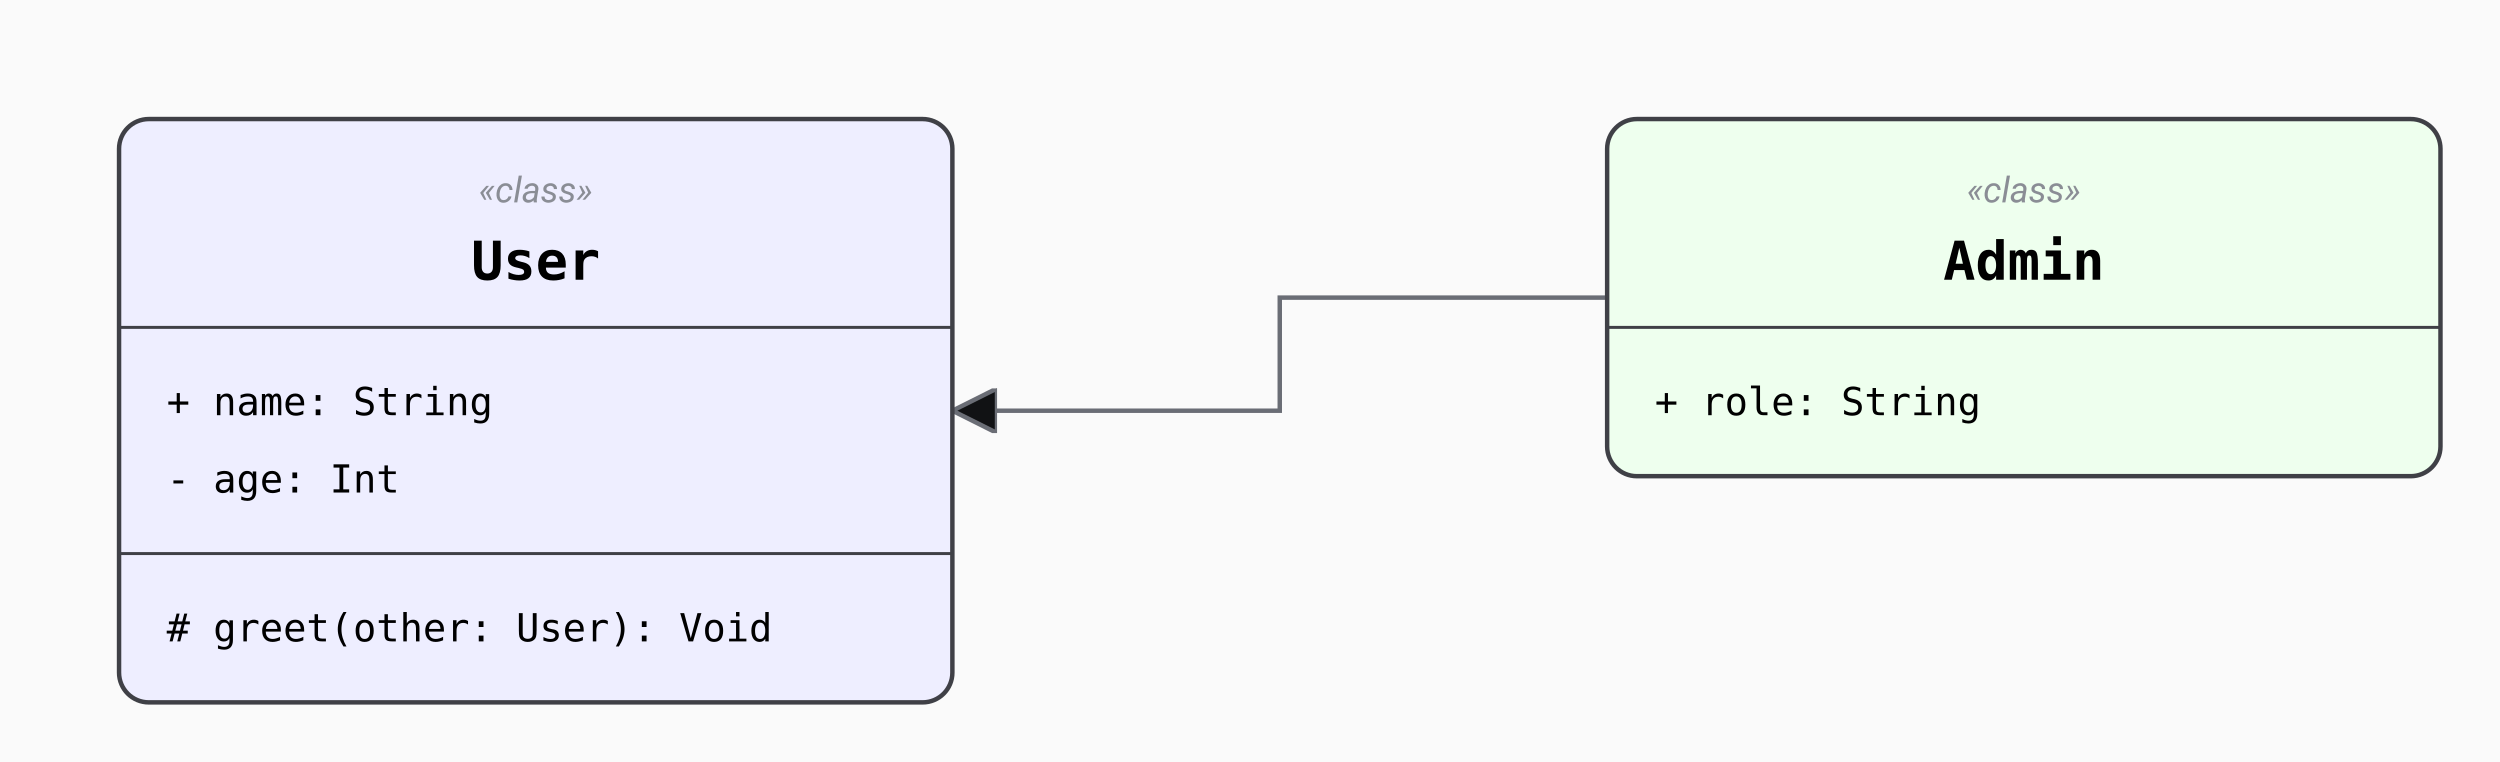
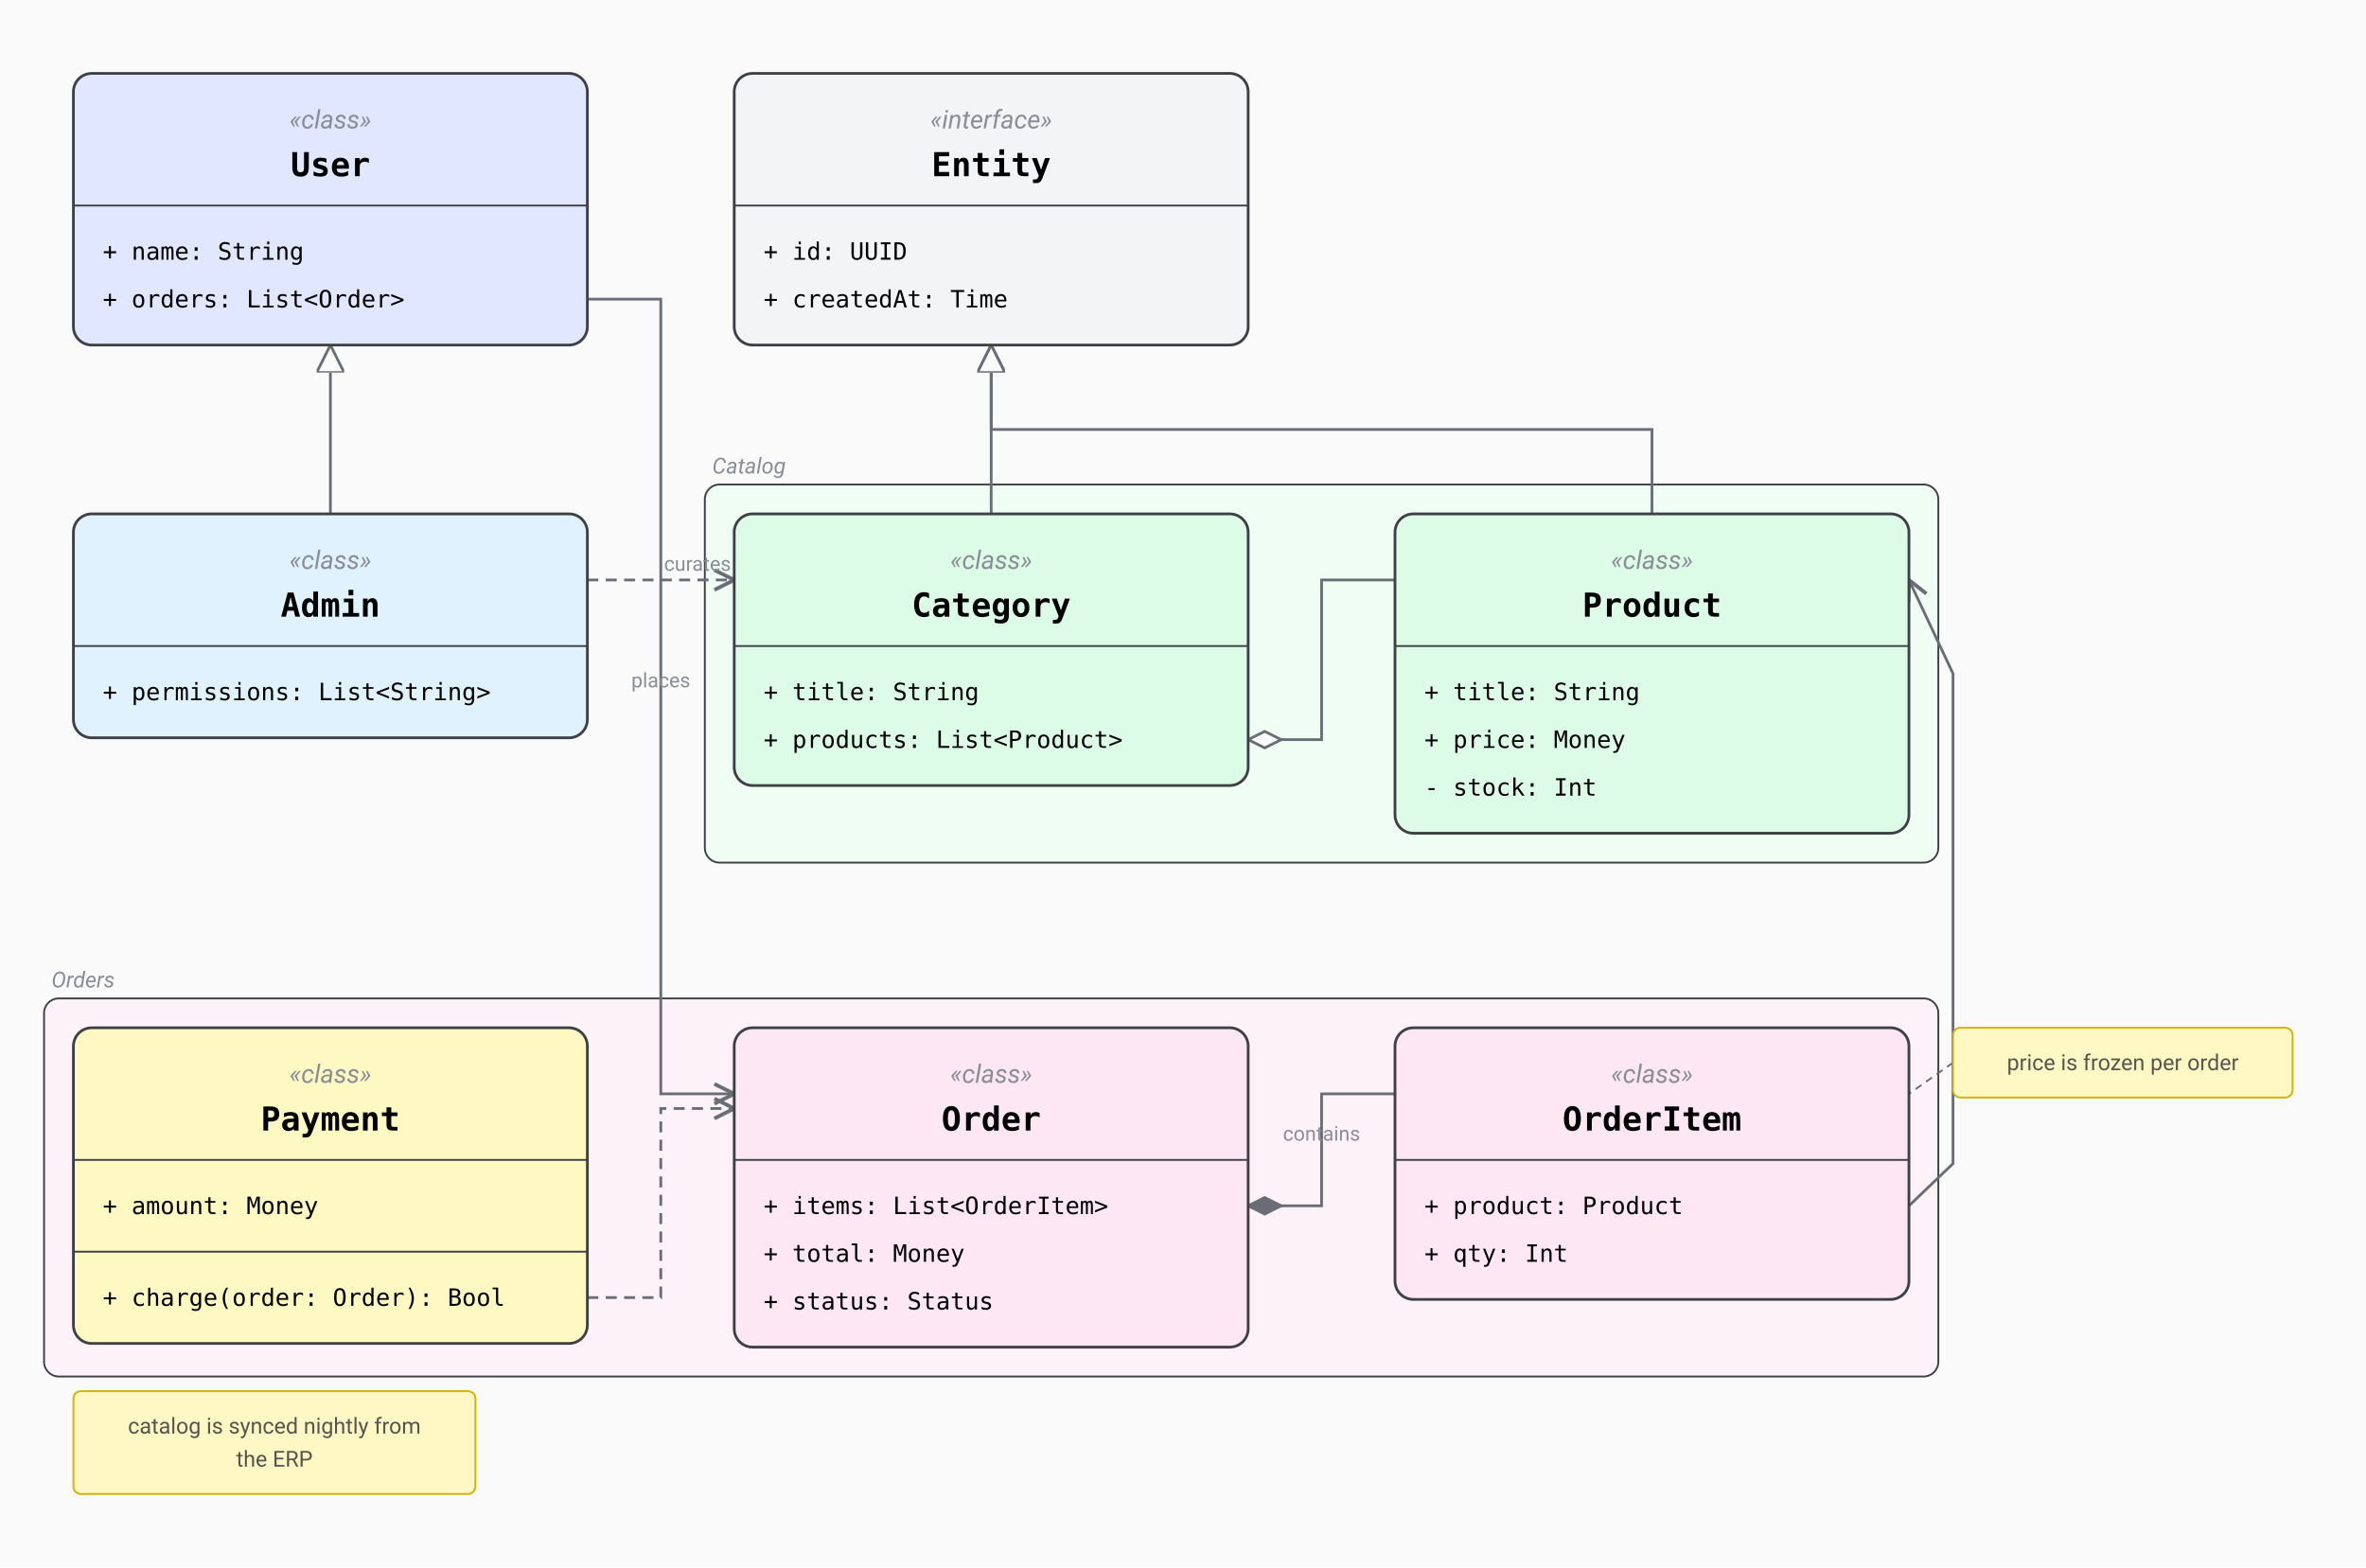
- <svg xmlns="http://www.w3.org/2000/svg" viewBox="0 0 840 256" width="840" height="256">
+ <svg xmlns="http://www.w3.org/2000/svg" viewBox="0 0 1289 854" width="1289" height="854">
  <defs>
    <marker id="inherit" viewBox="0 0 10 10" refX="10" refY="5" markerWidth="10" markerHeight="10" orient="auto-start-reverse">
-       <path d="M 0 0 L 10 5 L 0 10 z" fill="#111214" stroke="#6a6d75" stroke-width="1" />
+       <path d="M 0 0 L 10 5 L 0 10 z" fill="#fafafa" stroke="#6a6d75" stroke-width="1" />
+     </marker>
+     <marker id="arrow" viewBox="0 0 10 10" refX="9" refY="5" markerWidth="9" markerHeight="9" orient="auto-start-reverse">
+       <path d="M 1 1 L 9 5 L 1 9" fill="none" stroke="#6a6d75" stroke-width="1.5" />
+     </marker>
+     <marker id="diamond" viewBox="0 0 14 8" refX="13" refY="4" markerWidth="14" markerHeight="8" orient="auto-start-reverse">
+       <path d="M 1 4 L 7 1 L 13 4 L 7 7 z" fill="#fafafa" stroke="#6a6d75" stroke-width="1" />
+     </marker>
+     <marker id="diamond-filled" viewBox="0 0 14 8" refX="13" refY="4" markerWidth="14" markerHeight="8" orient="auto-start-reverse">
+       <path d="M 1 4 L 7 1 L 13 4 L 7 7 z" fill="#6a6d75" stroke="#6a6d75" stroke-width="1" />
    </marker>
  </defs>
  <rect width="100%" height="100%" fill="#fafafa" />
-   <polyline points="540,100 430,100 430,138 320,138" fill="none" stroke="#6a6d75" stroke-width="1.5" marker-end="url(#inherit)" />
+   <g data-region="Catalog">
+     <rect x="384" y="264" width="672" height="206" rx="8" fill="#f0fdf4" stroke="#3f4046" stroke-width="1" />
+     <text x="388" y="258" font-family="ui-sans-serif, system-ui, -apple-system, Segoe UI, Roboto, sans-serif" font-size="12" font-style="italic" fill="#8a8d95">Catalog</text>
+   </g>
+   <g data-region="Orders">
+     <rect x="24" y="544" width="1032" height="206" rx="8" fill="#fdf2f8" stroke="#3f4046" stroke-width="1" />
+     <text x="28" y="538" font-family="ui-sans-serif, system-ui, -apple-system, Segoe UI, Roboto, sans-serif" font-size="12" font-style="italic" fill="#8a8d95">Orders</text>
+   </g>
+   <polyline points="180,280 180,234 180,188" fill="none" stroke="#6a6d75" stroke-width="1.5" marker-end="url(#inherit)" />
+   <polyline points="540,280 540,234 540,188" fill="none" stroke="#6a6d75" stroke-width="1.5" marker-end="url(#inherit)" />
+   <polyline points="900,280 900,234 540,234 540,188" fill="none" stroke="#6a6d75" stroke-width="1.5" marker-end="url(#inherit)" />
+   <polyline points="760,316 720,316 720,403 680,403" fill="none" stroke="#6a6d75" stroke-width="1.5" marker-end="url(#diamond)" />
+   <polyline points="760,596 720,596 720,657 680,657" fill="none" stroke="#6a6d75" stroke-width="1.5" marker-end="url(#diamond-filled)" />
+   <text x="720" y="621.5" text-anchor="middle" font-family="ui-sans-serif, system-ui, -apple-system, Segoe UI, Roboto, sans-serif" font-size="11" fill="#8a8d95">contains</text>
+   <polyline points="1040,657 1064,634 1064,367 1040,316" fill="none" stroke="#6a6d75" stroke-width="1.5" marker-end="url(#arrow)" />
+   <polyline points="320,163 360,163 360,596 400,596" fill="none" stroke="#6a6d75" stroke-width="1.5" marker-end="url(#arrow)" />
+   <text x="360" y="374.5" text-anchor="middle" font-family="ui-sans-serif, system-ui, -apple-system, Segoe UI, Roboto, sans-serif" font-size="11" fill="#8a8d95">places</text>
+   <polyline points="320,707 360,707 360,604 400,604" fill="none" stroke="#6a6d75" stroke-width="1.5" stroke-dasharray="6,4" marker-end="url(#arrow)" />
+   <polyline points="320,316 360,316 400,316" fill="none" stroke="#6a6d75" stroke-width="1.5" stroke-dasharray="6,4" marker-end="url(#arrow)" />
+   <text x="380" y="311" text-anchor="middle" font-family="ui-sans-serif, system-ui, -apple-system, Segoe UI, Roboto, sans-serif" font-size="11" fill="#8a8d95">curates</text>
+   <line x1="1064" y1="579" x2="1040" y2="596" stroke="#6a6d75" stroke-width="1" stroke-dasharray="4,3" />
+   <g data-block="Entity">
+     <rect x="400" y="40" width="280" height="148" rx="10" ry="10" fill="#f3f4f6" stroke="#3f4046" stroke-width="1.5" />
+     <text x="540" y="70" text-anchor="middle" font-family="ui-sans-serif, system-ui, -apple-system, Segoe UI, Roboto, sans-serif" font-size="14" font-style="italic" fill="#8a8d95">«interface»</text>
+     <text x="540" y="96" text-anchor="middle" font-family="ui-monospace, SFMono-Regular, Menlo, Monaco, Consolas, monospace" font-size="18" font-weight="700" fill="#000">Entity</text>
+     <line x1="400" y1="112" x2="680" y2="112" stroke="#3f4046" stroke-width="1" />
+     <text x="416" y="137" font-family="ui-monospace, SFMono-Regular, Menlo, Monaco, Consolas, monospace" font-size="13" fill="#000" dominant-baseline="central">+ id: UUID</text>
+     <text x="416" y="163" font-family="ui-monospace, SFMono-Regular, Menlo, Monaco, Consolas, monospace" font-size="13" fill="#000" dominant-baseline="central">+ createdAt: Time</text>
+   </g>
  <g data-block="User">
-     <rect x="40" y="40" width="280" height="196" rx="10" ry="10" fill="#eef" stroke="#3f4046" stroke-width="1.5" />
-     <text x="180" y="68" text-anchor="middle" font-family="ui-sans-serif, system-ui, -apple-system, Segoe UI, Roboto, sans-serif" font-size="12" font-style="italic" fill="#8a8d95">«class»</text>
-     <text x="180" y="94" text-anchor="middle" font-family="ui-monospace, SFMono-Regular, Menlo, Monaco, Consolas, monospace" font-size="18" font-weight="700" fill="#000">User</text>
-     <line x1="40" y1="110" x2="320" y2="110" stroke="#3f4046" stroke-width="1" />
-     <text x="56" y="135" font-family="ui-monospace, SFMono-Regular, Menlo, Monaco, Consolas, monospace" font-size="13" fill="#000" dominant-baseline="central">+ name: String</text>
-     <text x="56" y="161" font-family="ui-monospace, SFMono-Regular, Menlo, Monaco, Consolas, monospace" font-size="13" fill="#000" dominant-baseline="central">- age: Int</text>
-     <line x1="40" y1="186" x2="320" y2="186" stroke="#3f4046" stroke-width="1" />
-     <text x="56" y="211" font-family="ui-monospace, SFMono-Regular, Menlo, Monaco, Consolas, monospace" font-size="13" fill="#000" dominant-baseline="central"># greet(other: User): Void</text>
+     <rect x="40" y="40" width="280" height="148" rx="10" ry="10" fill="#e0e7ff" stroke="#3f4046" stroke-width="1.5" />
+     <text x="180" y="70" text-anchor="middle" font-family="ui-sans-serif, system-ui, -apple-system, Segoe UI, Roboto, sans-serif" font-size="14" font-style="italic" fill="#8a8d95">«class»</text>
+     <text x="180" y="96" text-anchor="middle" font-family="ui-monospace, SFMono-Regular, Menlo, Monaco, Consolas, monospace" font-size="18" font-weight="700" fill="#000">User</text>
+     <line x1="40" y1="112" x2="320" y2="112" stroke="#3f4046" stroke-width="1" />
+     <text x="56" y="137" font-family="ui-monospace, SFMono-Regular, Menlo, Monaco, Consolas, monospace" font-size="13" fill="#000" dominant-baseline="central">+ name: String</text>
+     <text x="56" y="163" font-family="ui-monospace, SFMono-Regular, Menlo, Monaco, Consolas, monospace" font-size="13" fill="#000" dominant-baseline="central">+ orders: List&lt;Order&gt;</text>
+   </g>
+   <g data-block="Order">
+     <rect x="400" y="560" width="280" height="174" rx="10" ry="10" fill="#fce7f3" stroke="#3f4046" stroke-width="1.5" />
+     <text x="540" y="590" text-anchor="middle" font-family="ui-sans-serif, system-ui, -apple-system, Segoe UI, Roboto, sans-serif" font-size="14" font-style="italic" fill="#8a8d95">«class»</text>
+     <text x="540" y="616" text-anchor="middle" font-family="ui-monospace, SFMono-Regular, Menlo, Monaco, Consolas, monospace" font-size="18" font-weight="700" fill="#000">Order</text>
+     <line x1="400" y1="632" x2="680" y2="632" stroke="#3f4046" stroke-width="1" />
+     <text x="416" y="657" font-family="ui-monospace, SFMono-Regular, Menlo, Monaco, Consolas, monospace" font-size="13" fill="#000" dominant-baseline="central">+ items: List&lt;OrderItem&gt;</text>
+     <text x="416" y="683" font-family="ui-monospace, SFMono-Regular, Menlo, Monaco, Consolas, monospace" font-size="13" fill="#000" dominant-baseline="central">+ total: Money</text>
+     <text x="416" y="709" font-family="ui-monospace, SFMono-Regular, Menlo, Monaco, Consolas, monospace" font-size="13" fill="#000" dominant-baseline="central">+ status: Status</text>
+   </g>
+   <g data-block="OrderItem">
+     <rect x="760" y="560" width="280" height="148" rx="10" ry="10" fill="#fce7f3" stroke="#3f4046" stroke-width="1.5" />
+     <text x="900" y="590" text-anchor="middle" font-family="ui-sans-serif, system-ui, -apple-system, Segoe UI, Roboto, sans-serif" font-size="14" font-style="italic" fill="#8a8d95">«class»</text>
+     <text x="900" y="616" text-anchor="middle" font-family="ui-monospace, SFMono-Regular, Menlo, Monaco, Consolas, monospace" font-size="18" font-weight="700" fill="#000">OrderItem</text>
+     <line x1="760" y1="632" x2="1040" y2="632" stroke="#3f4046" stroke-width="1" />
+     <text x="776" y="657" font-family="ui-monospace, SFMono-Regular, Menlo, Monaco, Consolas, monospace" font-size="13" fill="#000" dominant-baseline="central">+ product: Product</text>
+     <text x="776" y="683" font-family="ui-monospace, SFMono-Regular, Menlo, Monaco, Consolas, monospace" font-size="13" fill="#000" dominant-baseline="central">+ qty: Int</text>
+   </g>
+   <g data-block="Payment">
+     <rect x="40" y="560" width="280" height="172" rx="10" ry="10" fill="#fef9c3" stroke="#3f4046" stroke-width="1.5" />
+     <text x="180" y="590" text-anchor="middle" font-family="ui-sans-serif, system-ui, -apple-system, Segoe UI, Roboto, sans-serif" font-size="14" font-style="italic" fill="#8a8d95">«class»</text>
+     <text x="180" y="616" text-anchor="middle" font-family="ui-monospace, SFMono-Regular, Menlo, Monaco, Consolas, monospace" font-size="18" font-weight="700" fill="#000">Payment</text>
+     <line x1="40" y1="632" x2="320" y2="632" stroke="#3f4046" stroke-width="1" />
+     <text x="56" y="657" font-family="ui-monospace, SFMono-Regular, Menlo, Monaco, Consolas, monospace" font-size="13" fill="#000" dominant-baseline="central">+ amount: Money</text>
+     <line x1="40" y1="682" x2="320" y2="682" stroke="#3f4046" stroke-width="1" />
+     <text x="56" y="707" font-family="ui-monospace, SFMono-Regular, Menlo, Monaco, Consolas, monospace" font-size="13" fill="#000" dominant-baseline="central">+ charge(order: Order): Bool</text>
  </g>
  <g data-block="Admin">
-     <rect x="540" y="40" width="280" height="120" rx="10" ry="10" fill="#efe" stroke="#3f4046" stroke-width="1.5" />
-     <text x="680" y="68" text-anchor="middle" font-family="ui-sans-serif, system-ui, -apple-system, Segoe UI, Roboto, sans-serif" font-size="12" font-style="italic" fill="#8a8d95">«class»</text>
-     <text x="680" y="94" text-anchor="middle" font-family="ui-monospace, SFMono-Regular, Menlo, Monaco, Consolas, monospace" font-size="18" font-weight="700" fill="#000">Admin</text>
-     <line x1="540" y1="110" x2="820" y2="110" stroke="#3f4046" stroke-width="1" />
-     <text x="556" y="135" font-family="ui-monospace, SFMono-Regular, Menlo, Monaco, Consolas, monospace" font-size="13" fill="#000" dominant-baseline="central">+ role: String</text>
+     <rect x="40" y="280" width="280" height="122" rx="10" ry="10" fill="#e0f2fe" stroke="#3f4046" stroke-width="1.5" />
+     <text x="180" y="310" text-anchor="middle" font-family="ui-sans-serif, system-ui, -apple-system, Segoe UI, Roboto, sans-serif" font-size="14" font-style="italic" fill="#8a8d95">«class»</text>
+     <text x="180" y="336" text-anchor="middle" font-family="ui-monospace, SFMono-Regular, Menlo, Monaco, Consolas, monospace" font-size="18" font-weight="700" fill="#000">Admin</text>
+     <line x1="40" y1="352" x2="320" y2="352" stroke="#3f4046" stroke-width="1" />
+     <text x="56" y="377" font-family="ui-monospace, SFMono-Regular, Menlo, Monaco, Consolas, monospace" font-size="13" fill="#000" dominant-baseline="central">+ permissions: List&lt;String&gt;</text>
+   </g>
+   <g data-block="Category">
+     <rect x="400" y="280" width="280" height="148" rx="10" ry="10" fill="#dcfce7" stroke="#3f4046" stroke-width="1.5" />
+     <text x="540" y="310" text-anchor="middle" font-family="ui-sans-serif, system-ui, -apple-system, Segoe UI, Roboto, sans-serif" font-size="14" font-style="italic" fill="#8a8d95">«class»</text>
+     <text x="540" y="336" text-anchor="middle" font-family="ui-monospace, SFMono-Regular, Menlo, Monaco, Consolas, monospace" font-size="18" font-weight="700" fill="#000">Category</text>
+     <line x1="400" y1="352" x2="680" y2="352" stroke="#3f4046" stroke-width="1" />
+     <text x="416" y="377" font-family="ui-monospace, SFMono-Regular, Menlo, Monaco, Consolas, monospace" font-size="13" fill="#000" dominant-baseline="central">+ title: String</text>
+     <text x="416" y="403" font-family="ui-monospace, SFMono-Regular, Menlo, Monaco, Consolas, monospace" font-size="13" fill="#000" dominant-baseline="central">+ products: List&lt;Product&gt;</text>
+   </g>
+   <g data-block="Product">
+     <rect x="760" y="280" width="280" height="174" rx="10" ry="10" fill="#dcfce7" stroke="#3f4046" stroke-width="1.5" />
+     <text x="900" y="310" text-anchor="middle" font-family="ui-sans-serif, system-ui, -apple-system, Segoe UI, Roboto, sans-serif" font-size="14" font-style="italic" fill="#8a8d95">«class»</text>
+     <text x="900" y="336" text-anchor="middle" font-family="ui-monospace, SFMono-Regular, Menlo, Monaco, Consolas, monospace" font-size="18" font-weight="700" fill="#000">Product</text>
+     <line x1="760" y1="352" x2="1040" y2="352" stroke="#3f4046" stroke-width="1" />
+     <text x="776" y="377" font-family="ui-monospace, SFMono-Regular, Menlo, Monaco, Consolas, monospace" font-size="13" fill="#000" dominant-baseline="central">+ title: String</text>
+     <text x="776" y="403" font-family="ui-monospace, SFMono-Regular, Menlo, Monaco, Consolas, monospace" font-size="13" fill="#000" dominant-baseline="central">+ price: Money</text>
+     <text x="776" y="429" font-family="ui-monospace, SFMono-Regular, Menlo, Monaco, Consolas, monospace" font-size="13" fill="#000" dominant-baseline="central">- stock: Int</text>
+   </g>
+   <g data-note="">
+     <rect x="1064" y="560" width="185" height="38" rx="4" fill="#fff8c5" stroke="#d4b106" stroke-width="1" />
+     <text x="1156.5" y="579" text-anchor="middle" font-family="ui-sans-serif, system-ui, -apple-system, Segoe UI, Roboto, sans-serif" font-size="12" fill="#57534e" dominant-baseline="central">price is frozen per order</text>
+   </g>
+   <g data-note="">
+     <rect x="40" y="758" width="219" height="56" rx="4" fill="#fff8c5" stroke="#d4b106" stroke-width="1" />
+     <text x="149.5" y="777" text-anchor="middle" font-family="ui-sans-serif, system-ui, -apple-system, Segoe UI, Roboto, sans-serif" font-size="12" fill="#57534e" dominant-baseline="central">catalog is synced nightly from</text>
+     <text x="149.5" y="795" text-anchor="middle" font-family="ui-sans-serif, system-ui, -apple-system, Segoe UI, Roboto, sans-serif" font-size="12" fill="#57534e" dominant-baseline="central">the ERP</text>
  </g>
</svg>
